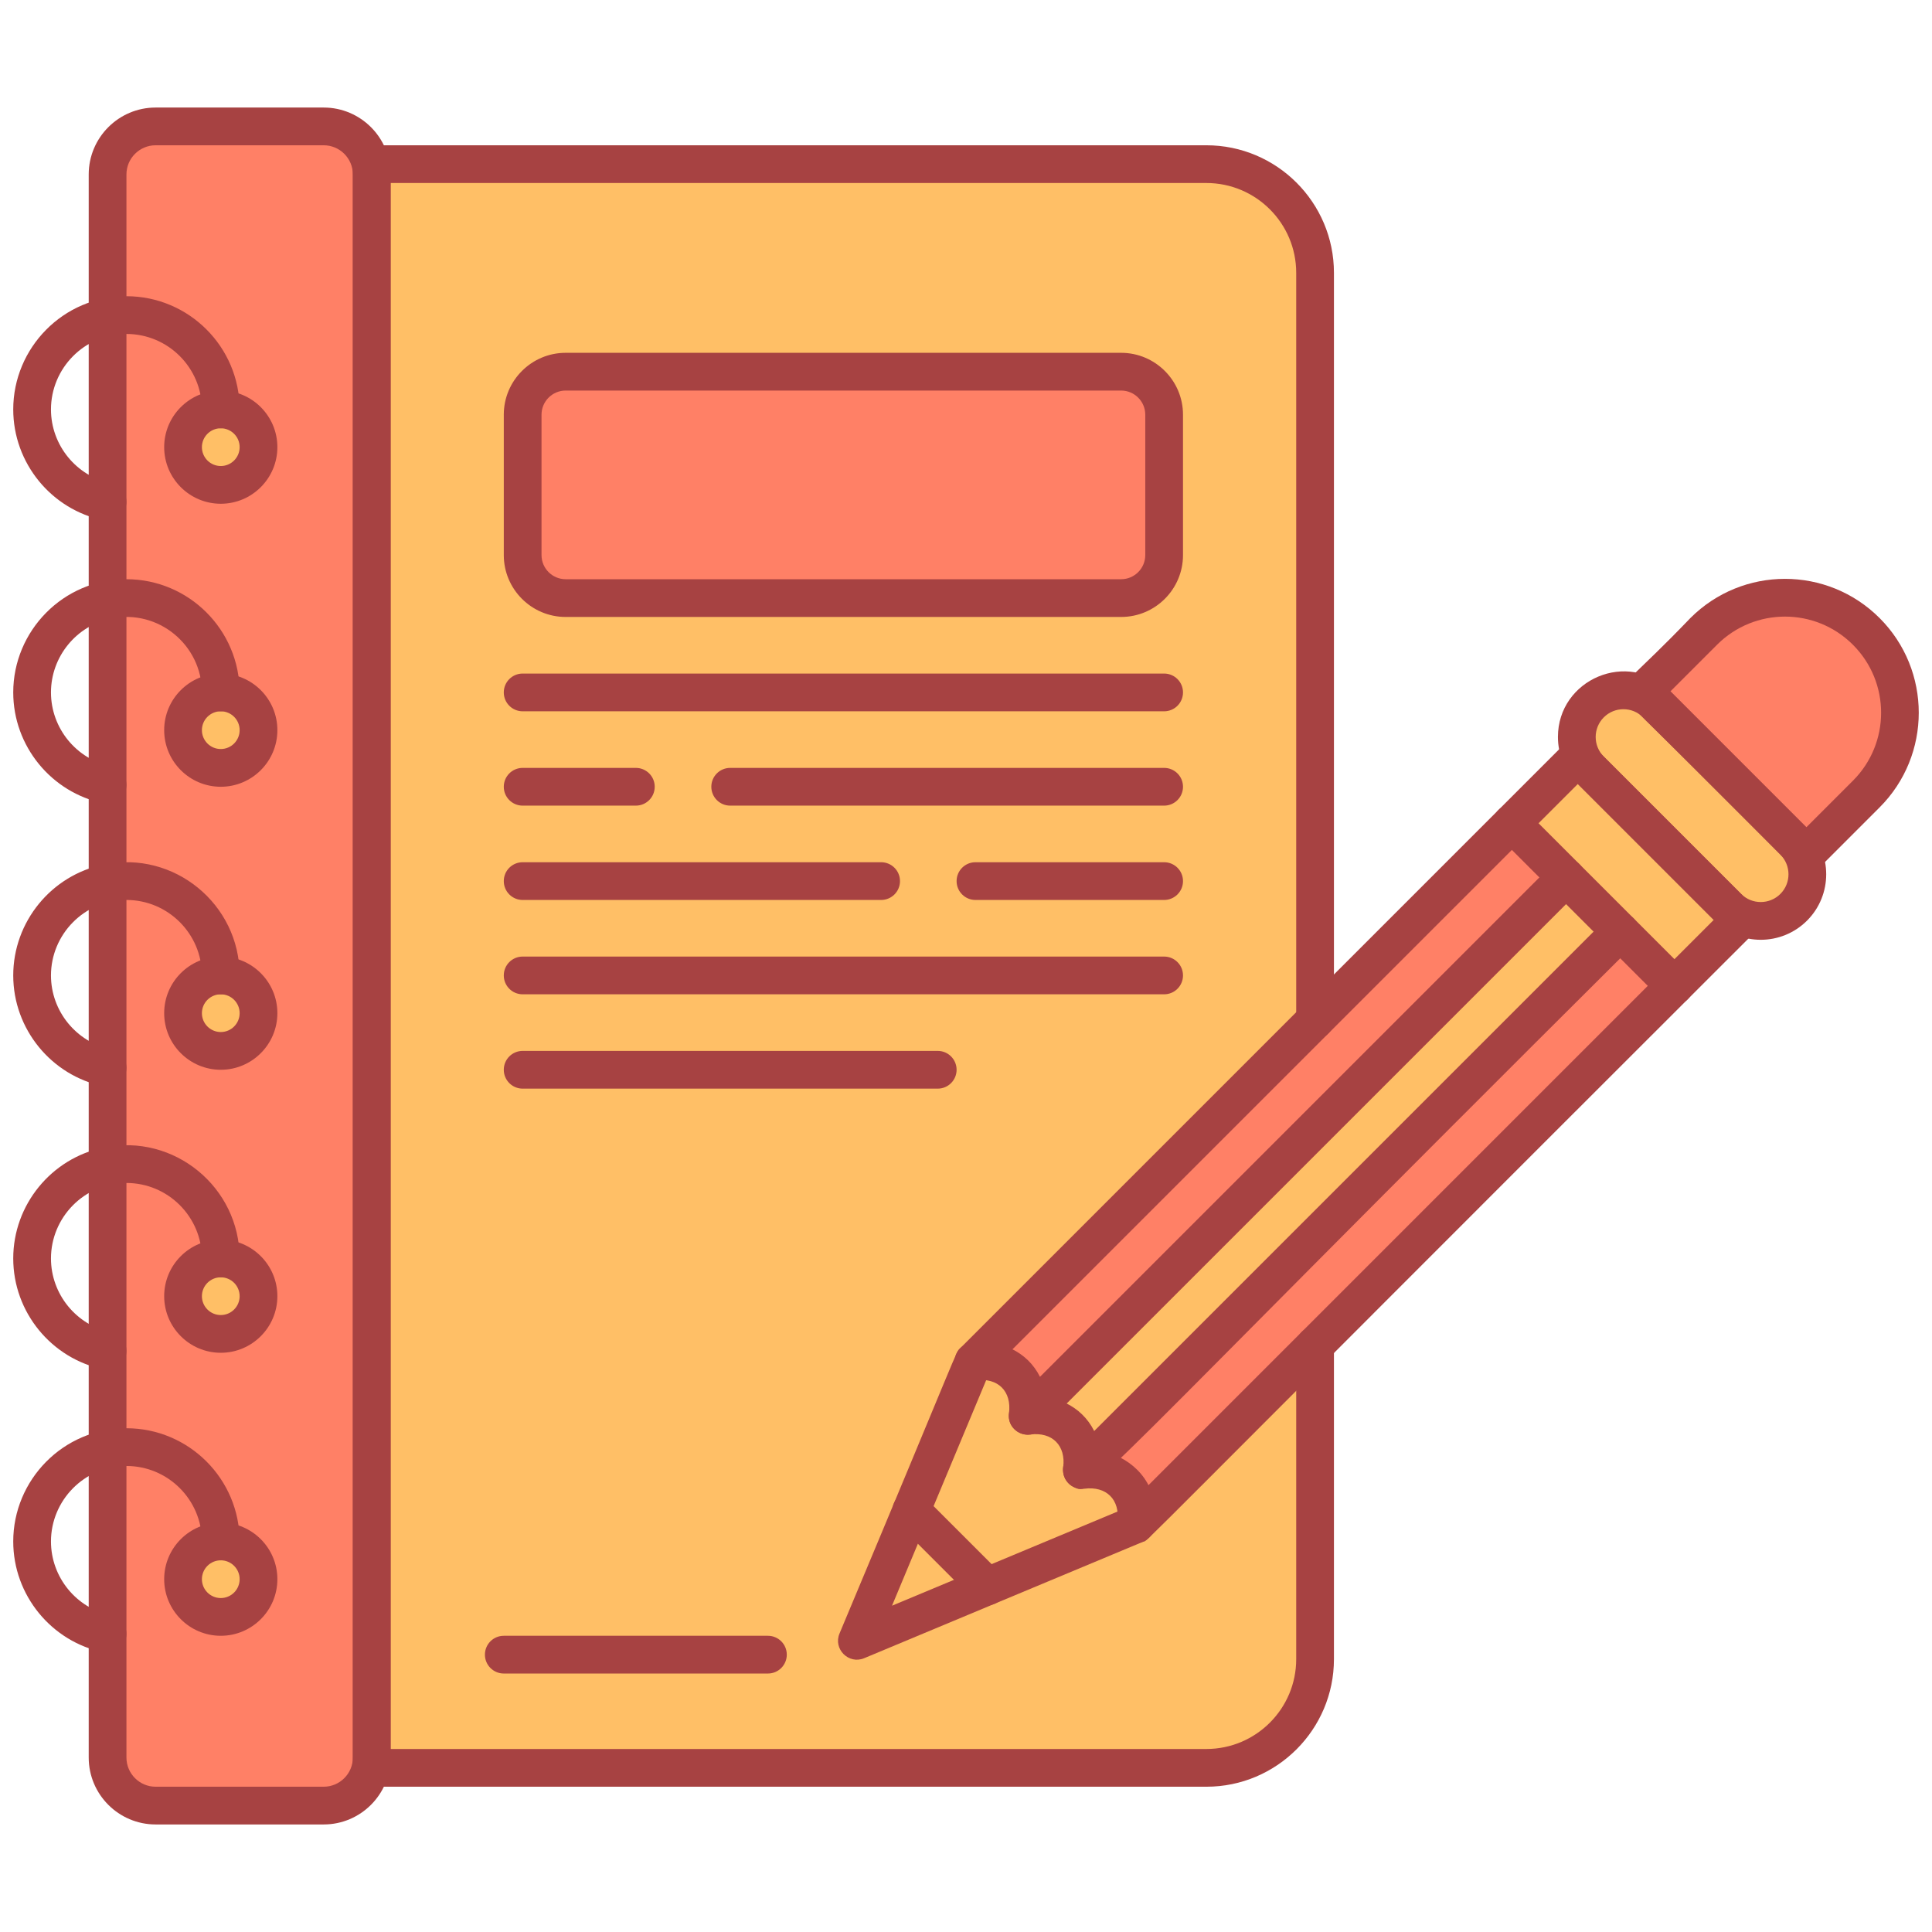
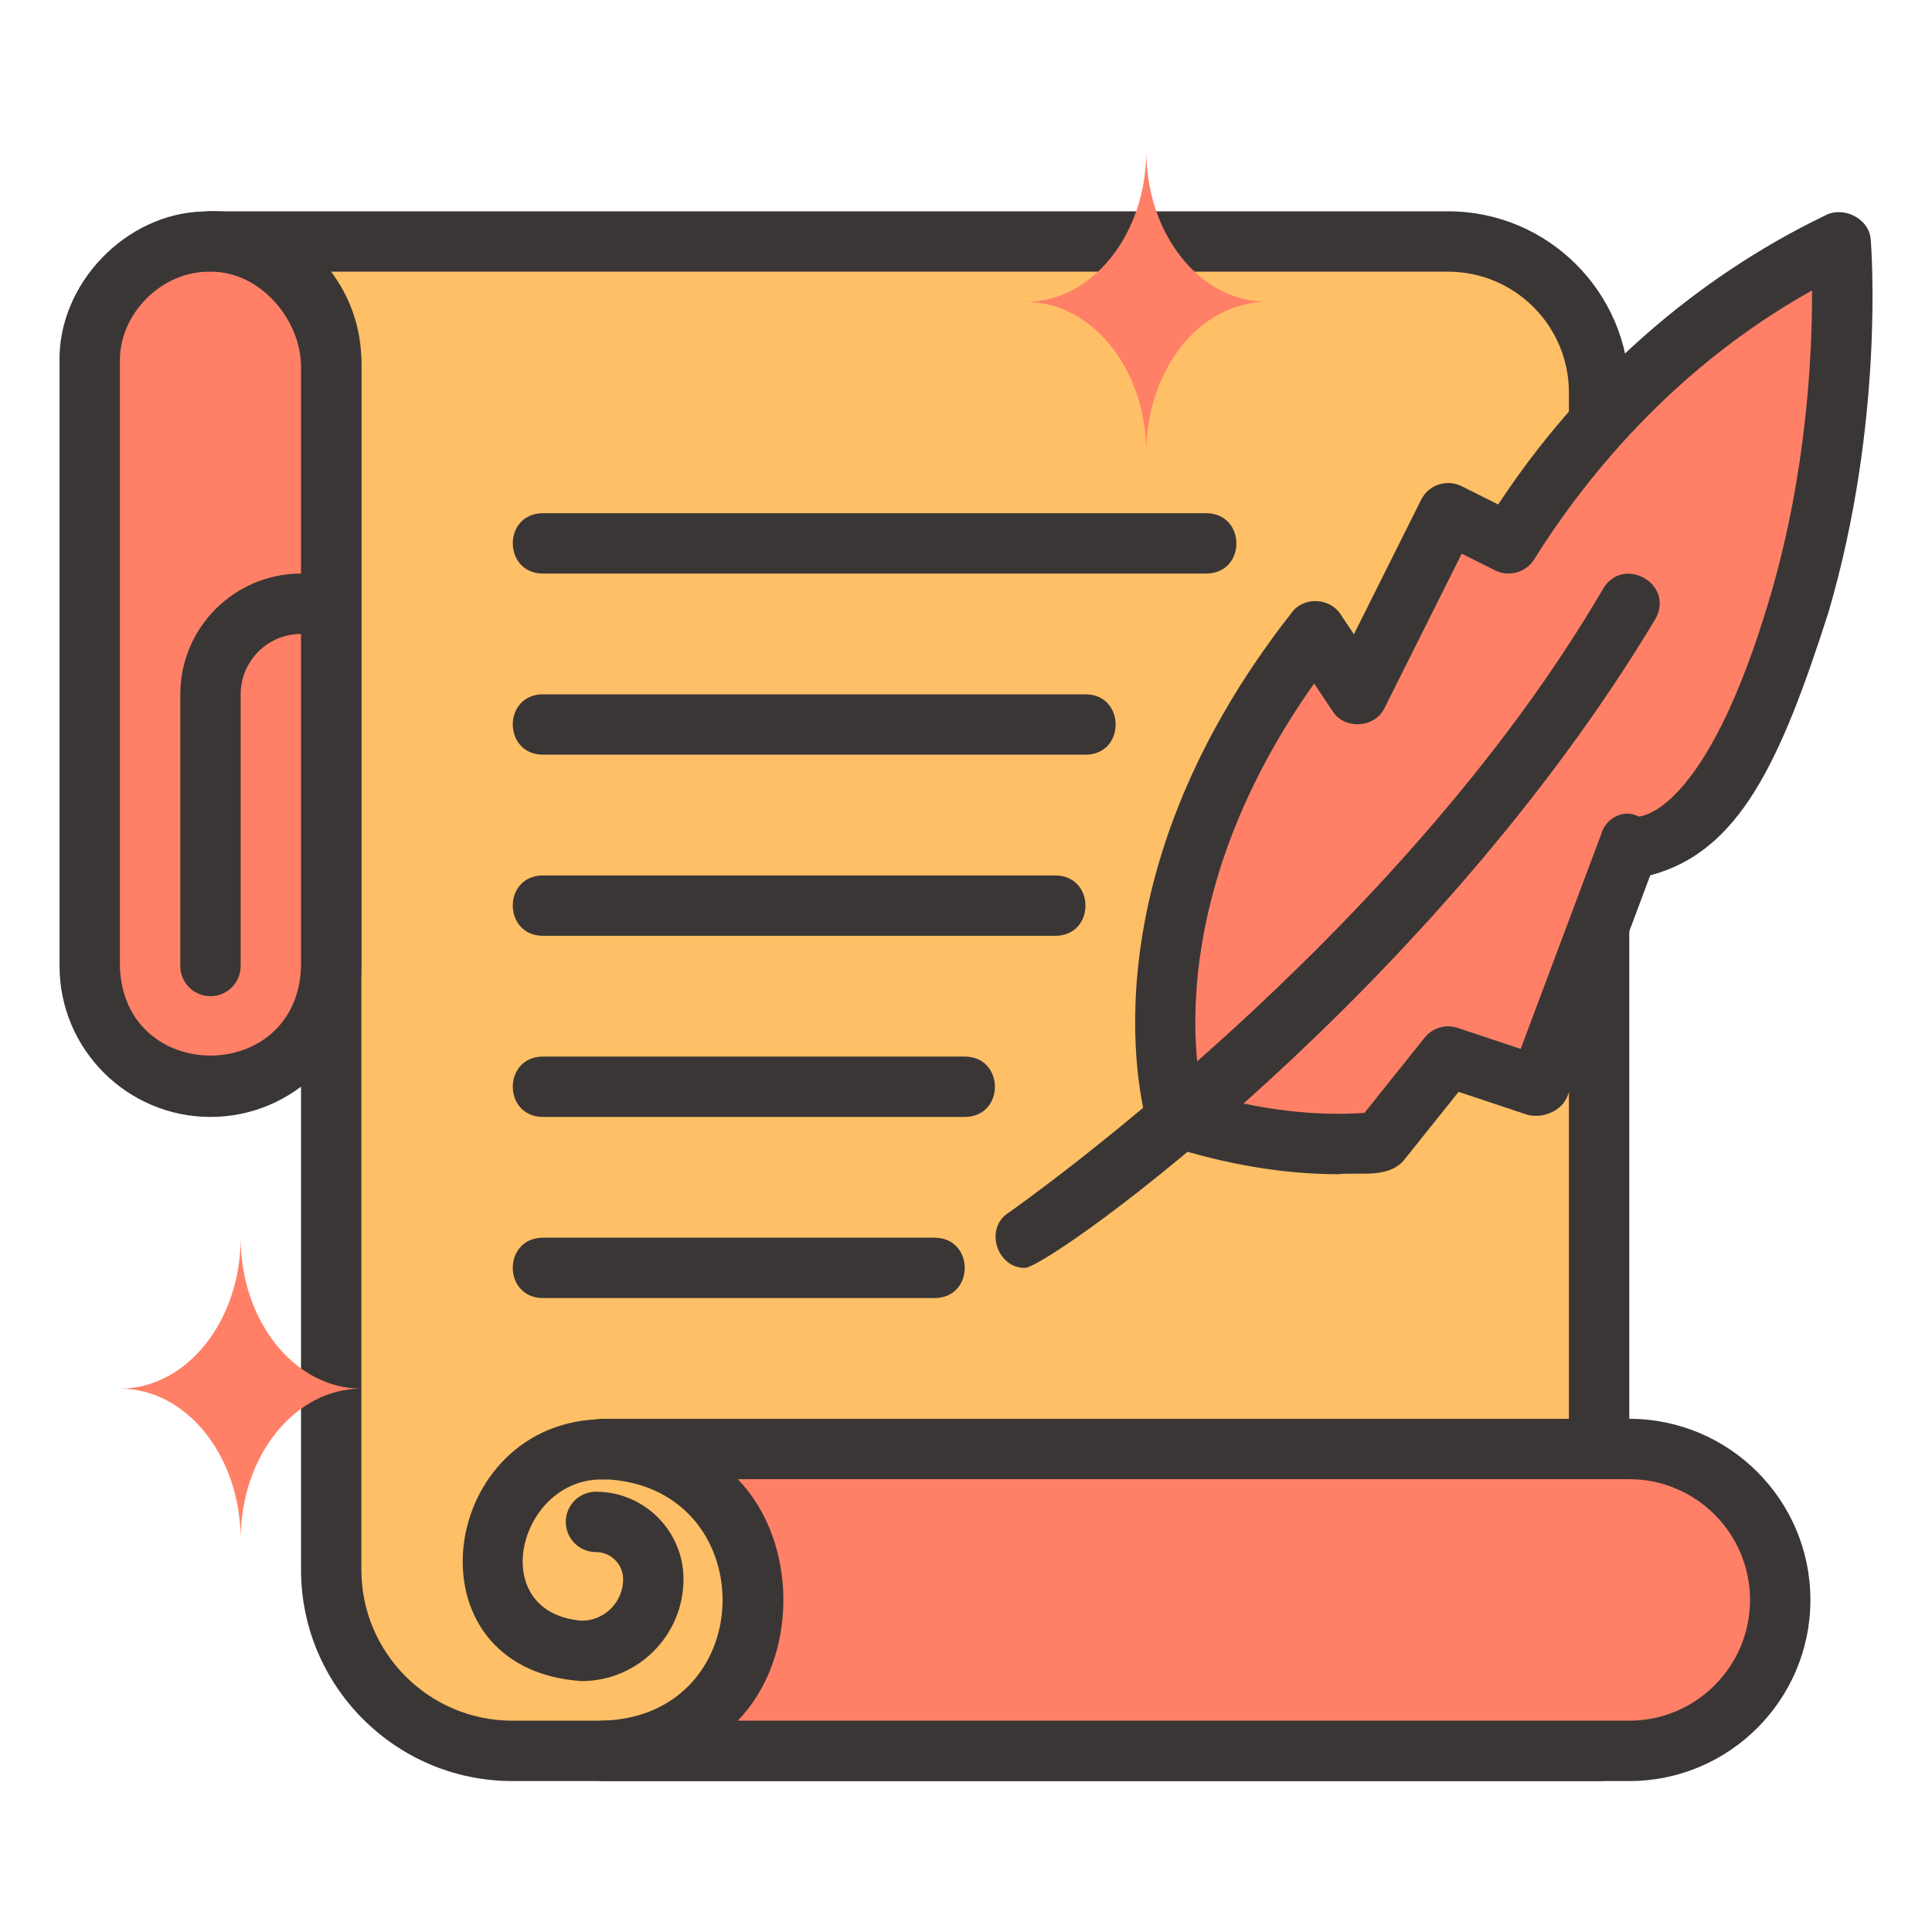
- <svg xmlns="http://www.w3.org/2000/svg" xml:space="preserve" viewBox="0 0 512 512" enable-background="new 0 0 512 512" id="notebook">
-   <g id="_x32_9_x2C__Notebook_x2C__Pages_x2C__Notes_x2C__Spiral_x2C__School_x2C__Writing" fill="#3a3636" class="color000000 svgShape">
-     <g fill="#3a3636" class="color000000 svgShape">
-       <path d="M494.588,167.34c11.89,11.9,11.89,31.19,0,43.09l-16.587,16.577L450.608,208.6l-15.622-24.758    l16.502-16.502C463.388,155.44,482.688,155.44,494.588,167.34z" fill="#ff8066" class="color9dcafc svgShape" />
-       <polygon points="418.802 200.027 400.658 218.17 416.008 245 443.748 261.26 461.946 243.062 444.675 218.17" fill="#ffbf66" class="colorffffff svgShape" />
-       <path d="M28.508,46.23c0-7.03,5.7-12.73,12.73-12.73h44.54c7.03,0,12.73,5.7,12.73,12.73v419.54    c0,7.03-5.7,12.73-12.73,12.73h-44.54c-7.03,0-12.73-5.7-12.73-12.73C28.508,412.033,28.508,98.281,28.508,46.23z" fill="#ff8066" class="color9dcafc svgShape" />
-       <path d="M319.708,43.5h-221.2c0,18.813,0,406.852,0,425h221.2c15.91,0,28.8-12.89,28.8-28.8V72.3    C348.508,56.39,335.618,43.5,319.708,43.5z" fill="#ffbf66" class="colorffffff svgShape" />
-       <circle cx="58.508" cy="118.5" r="10" fill="#ffbf66" class="colorffffff svgShape" />
-       <circle cx="58.508" cy="193.5" r="10" fill="#ffbf66" class="colorffffff svgShape" />
-       <circle cx="58.508" cy="268.5" r="10" fill="#ffbf66" class="colorffffff svgShape" />
-       <circle cx="58.508" cy="343.5" r="10" fill="#ffbf66" class="colorffffff svgShape" />
-       <circle cx="58.508" cy="418.5" r="10" fill="#ffbf66" class="colorffffff svgShape" />
-       <path d="M308.508,109.9v37.2c0,6.3-5.1,11.4-11.4,11.4h-147.2c-6.3,0-11.4-5.1-11.4-11.4v-37.2    c0-6.3,5.1-11.4,11.4-11.4h147.2C303.408,98.5,308.508,103.6,308.508,109.9z" fill="#ff8066" class="color9dcafc svgShape" />
-       <polygon points="261.608 420.41 227.088 434.83 241.508 400.31 254.208 405.2" fill="#ffbf66" class="colorffffff svgShape" />
-       <polygon points="415.018 232.53 342.808 296.69 272.349 375.21 286.708 389.57 365.228 316.2 429.388 246.9" fill="#ffbf66" class="colorffffff svgShape" />
-       <path d="m429.388 246.9-142.68 142.67 14.37 14.36c8.469-8.469 134.849-134.849 142.67-142.67L429.388 246.9zM400.658 218.17c-4.286 4.286-138.912 138.912-142.67 142.67l14.36 14.37 142.67-142.68L400.658 218.17z" fill="#ff8066" class="color9dcafc svgShape" />
-       <path d="M475.348 222.96c4.83 4.82 4.83 12.65 0 17.47-4.823 4.823-12.64 4.83-17.47 0l-36.39-36.39c-4.83-4.82-4.83-12.65 0-17.47 4.823-4.823 12.64-4.83 17.47 0L475.348 222.96zM286.708 389.57c9.12-1.18 15.55 5.25 14.37 14.36l-.01.01-39.46 16.47-20.1-20.1 16.47-39.46.01-.01c9.11-1.18 15.54 5.25 14.36 14.37C281.458 374.02 287.898 380.46 286.708 389.57z" fill="#ffbf66" class="colorffffff svgShape" />
-       <path d="M300.434,408.894c-2.739-0.355-4.671-2.863-4.316-5.602c0.767-5.908-2.959-9.523-8.762-8.763    c-2.737,0.35-5.246-1.578-5.602-4.316c-1.41-10.89,27.076-7.204,24.281,14.364C305.709,407.098,303.244,409.246,300.434,408.894z" fill="#a74242" class="color4269a7 svgShape" />
-       <path d="M284.507,394.057c-1.92-0.944-3.026-3.006-2.752-5.129c0.762-5.866-2.921-9.529-8.763-8.763    c-2.741,0.346-5.246-1.578-5.602-4.316c-0.354-2.739,1.578-5.246,4.316-5.602c7.607-0.988,14.88,2.19,18.267,8.992    l135.878-135.878c1.951-1.953,5.119-1.953,7.07,0c1.953,1.952,1.953,5.118,0,7.07C285.939,396.63,289.726,396.623,284.507,394.057    z" fill="#a74242" class="color4269a7 svgShape" />
-       <path d="M267.39,374.563c0.763-5.877-2.932-9.526-8.763-8.763c-2.733,0.342-5.246-1.578-5.602-4.316    c-0.354-2.739,1.578-5.246,4.316-5.602c7.643-0.987,14.891,2.212,18.267,8.992l135.879-135.878c1.951-1.953,5.119-1.953,7.07,0    c1.953,1.952,1.953,5.118,0,7.07L275.884,378.741C272.523,382.106,266.78,379.286,267.39,374.563z" fill="#a74242" class="color4269a7 svgShape" />
-       <path d="M222.478,432.899c32.735-78.064,30.638-74.259,31.962-75.583L414.6,197.157    c1.951-1.953,5.119-1.953,7.07,0l43.092,43.092c1.953,1.952,1.953,5.118,0,7.07c-170.699,170.509-160.044,160.52-161.769,161.238    l-73.976,30.883C224.909,441.156,220.759,437.017,222.478,432.899z M262.209,363.688l-25.814,61.837l61.836-25.815    l155.926-155.926l-36.021-36.021L262.209,363.688z" fill="#a74242" class="color4269a7 svgShape" />
-       <path d="m454.341 243.968-36.389-36.389c-3.279-3.278-5.084-7.637-5.084-12.273 0-15.275 18.615-23.291 29.63-12.273l36.39 36.389c6.767 6.768 6.767 17.779.001 24.547C472.107 250.749 461.125 250.754 454.341 243.968zM425.023 190.103c-2.869 2.869-2.869 7.537-.001 10.406l36.389 36.389c2.869 2.867 7.537 2.867 10.406 0 2.868-2.869 2.868-7.537-.001-10.406l-36.389-36.389h-.001C432.555 187.229 427.897 187.227 425.023 190.103zM258.081 423.951l-20.113-20.113c-1.953-1.952-1.953-5.118 0-7.07 1.951-1.953 5.119-1.953 7.07 0l20.113 20.113c1.953 1.952 1.953 5.118 0 7.07C263.2 425.904 260.032 425.904 258.081 423.951z" fill="#a74242" class="color4269a7 svgShape" />
-       <path d="M475.169 229.843c-44.598-45.342-44.558-42.842-44.558-46.627 0-3.608 2.168-3.587 17.346-19.416 13.86-13.862 36.299-13.865 50.162 0 0 0 0 0 .001 0 13.829 13.83 13.829 36.334-.001 50.163l-15.88 15.88C480.288 231.796 477.12 231.796 475.169 229.843zM442.682 183.216l36.021 36.021 12.345-12.344c9.954-9.956 9.955-26.065 0-36.021v-.001c-9.956-9.954-26.065-9.955-36.021 0L442.682 183.216zM440.216 264.796l-43.092-43.093c-1.953-1.952-1.953-5.118 0-7.07 1.951-1.953 5.119-1.953 7.07 0l43.092 43.093c1.953 1.952 1.953 5.118 0 7.07C445.335 266.749 442.167 266.749 440.216 264.796zM85.775 483.5H41.242c-9.778 0-17.733-7.955-17.733-17.733V46.233c0-9.778 7.955-17.733 17.733-17.733h44.533c9.778 0 17.733 7.955 17.733 17.733v419.533C103.508 475.545 95.553 483.5 85.775 483.5zM41.242 38.5c-4.265 0-7.733 3.469-7.733 7.733v419.533c0 4.265 3.469 7.733 7.733 7.733h44.533c4.265 0 7.733-3.469 7.733-7.733V46.233c0-4.265-3.469-7.733-7.733-7.733H41.242z" fill="#a74242" class="color4269a7 svgShape" />
-       <path d="M319.709,473.5h-221.2c-2.762,0-5-2.238-5-5v-425c0-2.762,2.238-5,5-5h221.2    c18.638,0,33.8,15.162,33.8,33.8V270.32c0,2.762-2.238,5-5,5s-5-2.238-5-5V72.3c0-13.123-10.677-23.8-23.8-23.8h-216.2v415h216.2    c13.123,0,23.8-10.677,23.8-23.8v-83.2c0-2.762,2.238-5,5-5s5,2.238,5,5v83.2C353.508,458.338,338.346,473.5,319.709,473.5z" fill="#a74242" class="color4269a7 svgShape" />
-       <path d="M297.108 163.5H149.909c-9.043 0-16.4-7.357-16.4-16.4V109.9c0-9.043 7.357-16.4 16.4-16.4h147.199c9.043 0 16.4 7.357 16.4 16.4V147.1C313.508 156.143 306.151 163.5 297.108 163.5zM149.909 103.5c-3.529 0-6.4 2.871-6.4 6.4V147.1c0 3.529 2.871 6.4 6.4 6.4h147.199c3.529 0 6.4-2.871 6.4-6.4V109.9c0-3.529-2.871-6.4-6.4-6.4H149.909zM308.508 188.5h-170c-2.762 0-5-2.238-5-5s2.238-5 5-5h170c2.762 0 5 2.238 5 5S311.27 188.5 308.508 188.5zM308.508 263.5h-170c-2.762 0-5-2.238-5-5s2.238-5 5-5h170c2.762 0 5 2.238 5 5S311.27 263.5 308.508 263.5zM308.508 213.5h-115c-2.762 0-5-2.238-5-5s2.238-5 5-5h115c2.762 0 5 2.238 5 5S311.27 213.5 308.508 213.5zM168.508 213.5h-30c-2.762 0-5-2.238-5-5s2.238-5 5-5h30c2.762 0 5 2.238 5 5S171.27 213.5 168.508 213.5zM308.508 238.5h-50c-2.762 0-5-2.238-5-5s2.238-5 5-5h50c2.762 0 5 2.238 5 5S311.27 238.5 308.508 238.5zM233.508 238.5h-95c-2.762 0-5-2.238-5-5s2.238-5 5-5h95c2.762 0 5 2.238 5 5S236.27 238.5 233.508 238.5zM248.508 288.5h-110c-2.762 0-5-2.238-5-5s2.238-5 5-5h110c2.762 0 5 2.238 5 5S251.27 288.5 248.508 288.5zM27.512 137.899C13.603 135.071 3.508 122.707 3.508 108.5c0-16.268 13.211-30 30-30 16.542 0 30 13.458 30 30 0 2.762-2.238 5-5 5s-5-2.238-5-5c0-11.028-8.972-20-20-20-11.225 0-20 9.178-20 20 0 9.473 6.728 17.716 15.996 19.601 2.706.55 4.454 3.189 3.903 5.896C32.862 136.683 30.237 138.454 27.512 137.899zM27.512 212.899C13.603 210.071 3.508 197.707 3.508 183.5c0-16.268 13.211-30 30-30 16.542 0 30 13.458 30 30 0 2.762-2.238 5-5 5s-5-2.238-5-5c0-12.583-11.571-22.13-24.002-19.601-9.271 1.885-15.998 10.128-15.998 19.601s6.728 17.716 15.996 19.601c2.706.55 4.454 3.189 3.903 5.896C32.862 211.683 30.237 213.454 27.512 212.899zM27.512 287.899C13.603 285.071 3.508 272.707 3.508 258.5s10.095-26.571 24.004-29.399c18.635-3.8 35.996 10.526 35.996 29.399 0 2.762-2.238 5-5 5s-5-2.238-5-5c0-11.028-8.972-20-20-20-11.225 0-20 9.178-20 20 0 9.473 6.728 17.716 15.996 19.601 2.706.55 4.454 3.189 3.903 5.896C32.862 286.683 30.237 288.454 27.512 287.899zM27.512 362.899C13.603 360.071 3.508 347.707 3.508 333.5s10.095-26.571 24.004-29.399c18.635-3.8 35.996 10.526 35.996 29.399 0 2.762-2.238 5-5 5s-5-2.238-5-5c0-11.028-8.972-20-20-20-11.225 0-20 9.178-20 20 0 9.473 6.728 17.716 15.996 19.601 2.706.55 4.454 3.189 3.903 5.896C32.862 361.683 30.237 363.454 27.512 362.899zM27.512 437.899C13.603 435.071 3.508 422.707 3.508 408.5c0-16.268 13.211-30 30-30 16.542 0 30 13.458 30 30 0 2.762-2.238 5-5 5s-5-2.238-5-5c0-11.028-8.972-20-20-20-11.225 0-20 9.178-20 20 0 9.473 6.728 17.716 15.996 19.601 2.706.55 4.454 3.189 3.903 5.896C32.862 436.683 30.237 438.454 27.512 437.899zM203.508 443.5h-70c-2.762 0-5-2.238-5-5s2.238-5 5-5h70c2.762 0 5 2.238 5 5S206.27 443.5 203.508 443.5z" fill="#a74242" class="color4269a7 svgShape" />
-       <path d="M58.508 433.5c-8.271 0-15-6.729-15-15s6.729-15 15-15 15 6.729 15 15S66.78 433.5 58.508 433.5zM58.508 413.5c-2.757 0-5 2.243-5 5s2.243 5 5 5 5-2.243 5-5S61.265 413.5 58.508 413.5zM58.508 358.5c-8.271 0-15-6.729-15-15s6.729-15 15-15 15 6.729 15 15S66.78 358.5 58.508 358.5zM58.508 338.5c-2.757 0-5 2.243-5 5s2.243 5 5 5 5-2.243 5-5S61.265 338.5 58.508 338.5zM58.508 283.5c-8.271 0-15-6.729-15-15s6.729-15 15-15 15 6.729 15 15S66.78 283.5 58.508 283.5zM58.508 263.5c-2.757 0-5 2.243-5 5s2.243 5 5 5 5-2.243 5-5S61.265 263.5 58.508 263.5zM58.508 208.5c-8.271 0-15-6.729-15-15s6.729-15 15-15 15 6.729 15 15S66.78 208.5 58.508 208.5zM58.508 188.5c-2.757 0-5 2.243-5 5s2.243 5 5 5 5-2.243 5-5S61.265 188.5 58.508 188.5zM58.508 133.5c-8.271 0-15-6.729-15-15s6.729-15 15-15 15 6.729 15 15S66.78 133.5 58.508 133.5zM58.508 113.5c-2.757 0-5 2.243-5 5s2.243 5 5 5 5-2.243 5-5S61.265 113.5 58.508 113.5z" fill="#a74242" class="color4269a7 svgShape" />
-     </g>
-   </g>
+ <svg xmlns="http://www.w3.org/2000/svg" viewBox="0 0 64 64" id="LetterWriting">
+   <path fill="#ffbf66" d="M52.972,13V58H16.972c-3.31,0-6-2.69-6-6V12c0-2.21-1.79-4-4-4H47.972c2.76,0,5,2.24,5,5Z" class="colore6f3ff svgShape" />
+   <path fill="#3a3636" d="M52.972,59H16.972c-3.86,0-7-3.141-7-7V12c0-1.654-1.346-3-3-3-1.296-.007-1.326-1.984,0-2-0-0,41-0,41-0,3.309,0,6,2.691,6,6V58c0,.553-.448,1-1,1ZM10.969,9c.629,.836,1.002,1.875,1.002,3V52c0,2.757,2.243,5,5,5H51.972V13c0-2.206-1.794-4-4-4H10.969Z" class="color21257c svgShape" />
+   <path fill="#ff8066" d="M53.972,48H19.972c6.611,.205,6.606,9.797,0,10H53.972c2.761,0,5-2.239,5-5s-2.239-5-5-5Z" class="color4aa5ff svgShape" />
+   <path fill="#3a3636" d="M53.972,59H19.972c-.552,0-1-.447-1-1s.448-1,1-1c5.288-.168,5.284-7.834-0-8-1.306-.017-1.32-1.979,0-2-0,0,34,0,34,0,3.309,0,6,2.691,6,6s-2.691,6-6,6Zm-29.532-2h29.532c2.206,0,4-1.794,4-4s-1.794-4-4-4H24.44c2.014,2.083,2.014,5.917,0,8Z" class="color21257c svgShape" />
+   <path fill="#3a3636" d="M19.269,55.688c-5.915-.387-4.765-8.659,.742-8.677,1.315,.023,1.314,1.977-0,2-2.825-.1-3.974,4.408-.742,4.677,.757-0,1.373-.616,1.373-1.374,0-.496-.403-.899-.899-.899-.552,0-1-.447-1-1s.448-1,1-1c1.599,0,2.899,1.301,2.899,2.899,0,1.86-1.513,3.374-3.374,3.374Z" class="color21257c svgShape" />
+   <path fill="#ff8066" d="M10.972,12.226v19.774c-.161,5.283-7.837,5.29-8-0,0,0,0-20,0-20,.279-5.442,7.843-5.201,8,.226Z" class="color4aa5ff svgShape" />
+   <path fill="#3a3636" d="M6.972,37c-2.757,0-5-2.243-5-5V12c-.062-2.584,2.186-4.929,4.76-4.994,2.81-.195,5.301,2.442,5.24,5.22,0-0,0,19.774,0,19.774,0,2.757-2.243,5-5,5Zm-.014-27.999c-1.596-.028-3.023,1.394-2.986,2.999-0-0-0,20-0,20,.102,3.952,5.896,3.959,6-0,0,0,0-19.774,0-19.774,.037-1.621-1.364-3.255-3.014-3.225Z" class="color21257c svgShape" />
+   <path fill="#3a3636" d="M6.972,33c-.552,0-1-.447-1-1v-9c0-2.206,1.794-4,4-4h1c1.314,.024,1.315,1.977-0,2,0,0-1,0-1,0-1.103,0-2,.897-2,2v9c0,.553-.448,1-1,1Z" class="color21257c svgShape" />
+   <path fill="#ff8066" d="M45.713,37.824l2.259-2.824,2.932,.977,.093-.044,2.975-7.933s3,1,5.639-8c1.834-6.253,1.361-12,1.361-12-4.567,2.168-8.32,5.728-11,10l-2-1-3,6-1.394-2.09c-6.882,8.764-4.606,16.09-4.606,16.09,2.527,.804,4.761,1.035,6.741,.824Z" class="color4aa5ff svgShape" />
+   <path fill="#3a3636" d="M44.314 38.897c-1.777 0-3.669-.316-5.645-.944-.312-.1-.555-.345-.652-.656-.099-.32-2.349-7.932 4.775-17.005.386-.535 1.268-.496 1.619.063 0-0.0.438.657.438.657l2.229-4.459c.247-.494.846-.693 1.342-.447l1.21.605c2.739-4.16 6.493-7.482 10.831-9.574.602-.322 1.446.096 1.508.781.02.242.467 6.005-1.398 12.363-1.604 5.011-2.969 7.936-5.905 8.717l-2.731 7.286c-.182.522-.837.783-1.346.642l-2.271-.757-1.824 2.28c-.534.597-1.448.375-2.18.448zm1.399-1.073h0zm-5.903-1.615c1.919.555 3.725.772 5.389.657l1.993-2.491c.262-.327.7-.459 1.097-.323l2.085.695 2.662-7.099c.144-.541.748-.87 1.252-.598-.009-.015 2.206.027 4.364-7.332 1.206-4.111 1.383-8.021 1.374-10.096-3.764 2.097-6.9 5.231-9.221 8.932-.28.419-.829.565-1.279.34l-1.105-.553-2.553 5.105c-.312.675-1.333.738-1.727.107 0 0-.608-.912-.608-.912-4.623 6.537-4.048 11.934-3.723 13.566zM39.972 19H17.972c-1.307-.02-1.32-1.977 0-2-0 0 22 0 22 0 1.307.02 1.32 1.977 0 2zM35.972 25H17.972c-1.31-.021-1.318-1.978 0-2-0 0 18 0 18 0 1.309.02 1.319 1.978 0 2zM34.972 31H17.972c-1.309-.02-1.319-1.978 0-2-0 0 17 0 17 0 1.309.02 1.319 1.978 0 2zM31.972 37h-14c-1.31-.021-1.318-1.978 0-2-0 0 14 0 14 0 1.31.021 1.318 1.978 0 2zM30.972 43h-13c-1.311-.021-1.317-1.978 0-2-0 0 13 0 13 0 1.31.021 1.318 1.978 0 2z" class="color21257c svgShape" />
+   <path fill="#ff8066" d="M41.972 10c-2.21 0-4 2.237-4 5 0-2.763-1.79-5-4-5 2.21 0 4-2.238 4-5 0 2.762 1.79 5 4 5zM11.972 46c-2.21 0-4 2.237-4 5 0-2.763-1.79-5-4-5 2.21 0 4-2.238 4-5 0 2.762 1.79 5 4 5z" class="color4aa5ff svgShape" />
+   <path fill="#3a3636" d="M33.973,42c-.937,.033-1.381-1.302-.57-1.822,.128-.089,12.903-9.02,19.706-20.682,.67-1.113,2.376-.149,1.728,1.008-7.354,12.268-19.762,21.279-20.863,21.496Z" class="color21257c svgShape" />
</svg>
